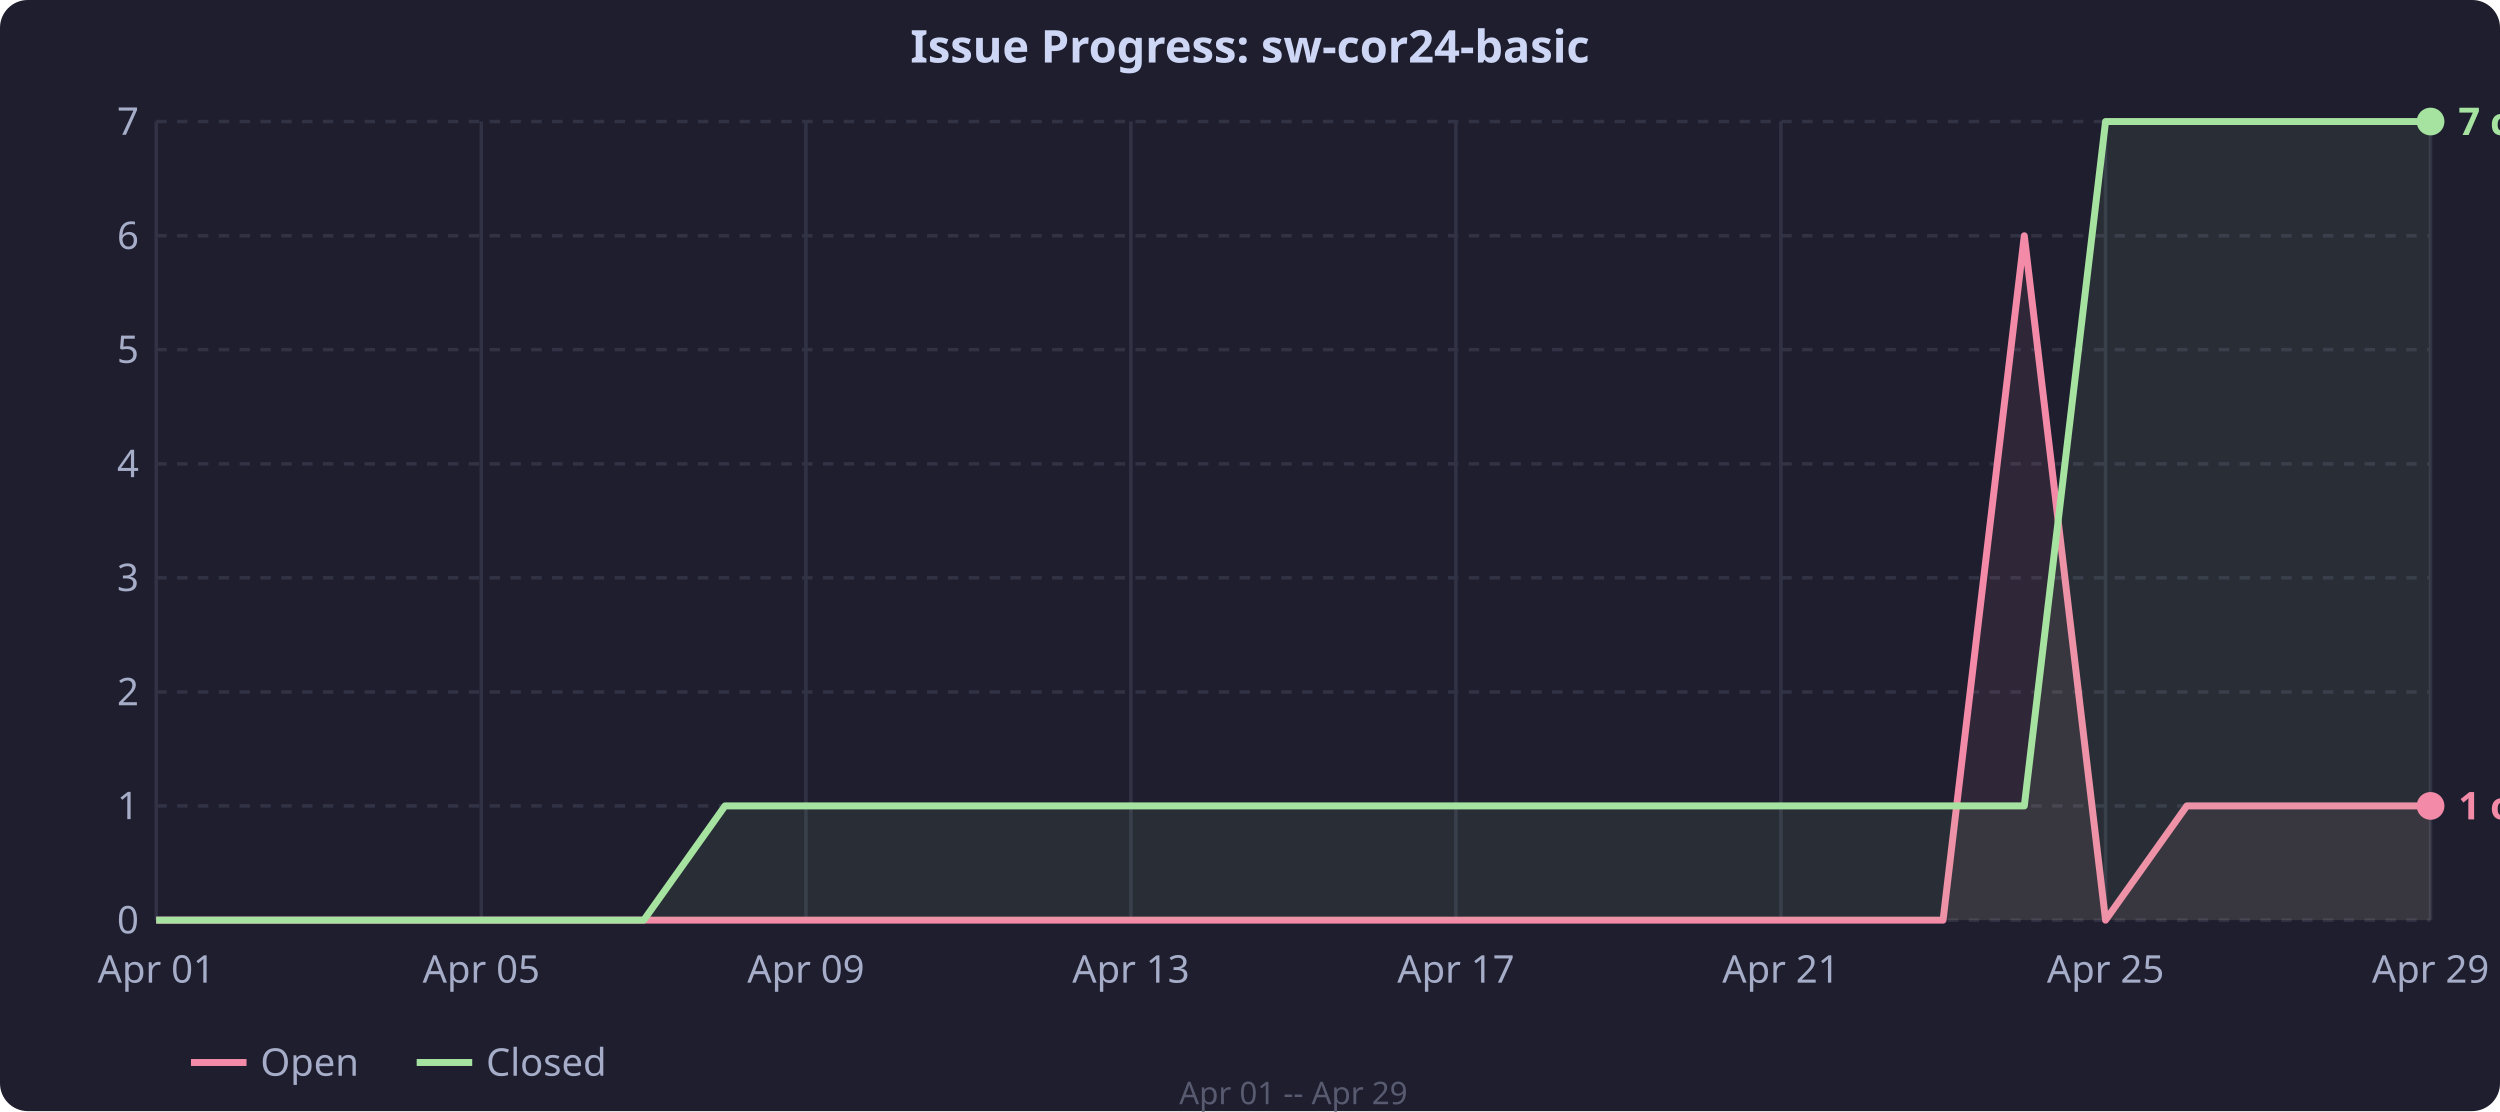
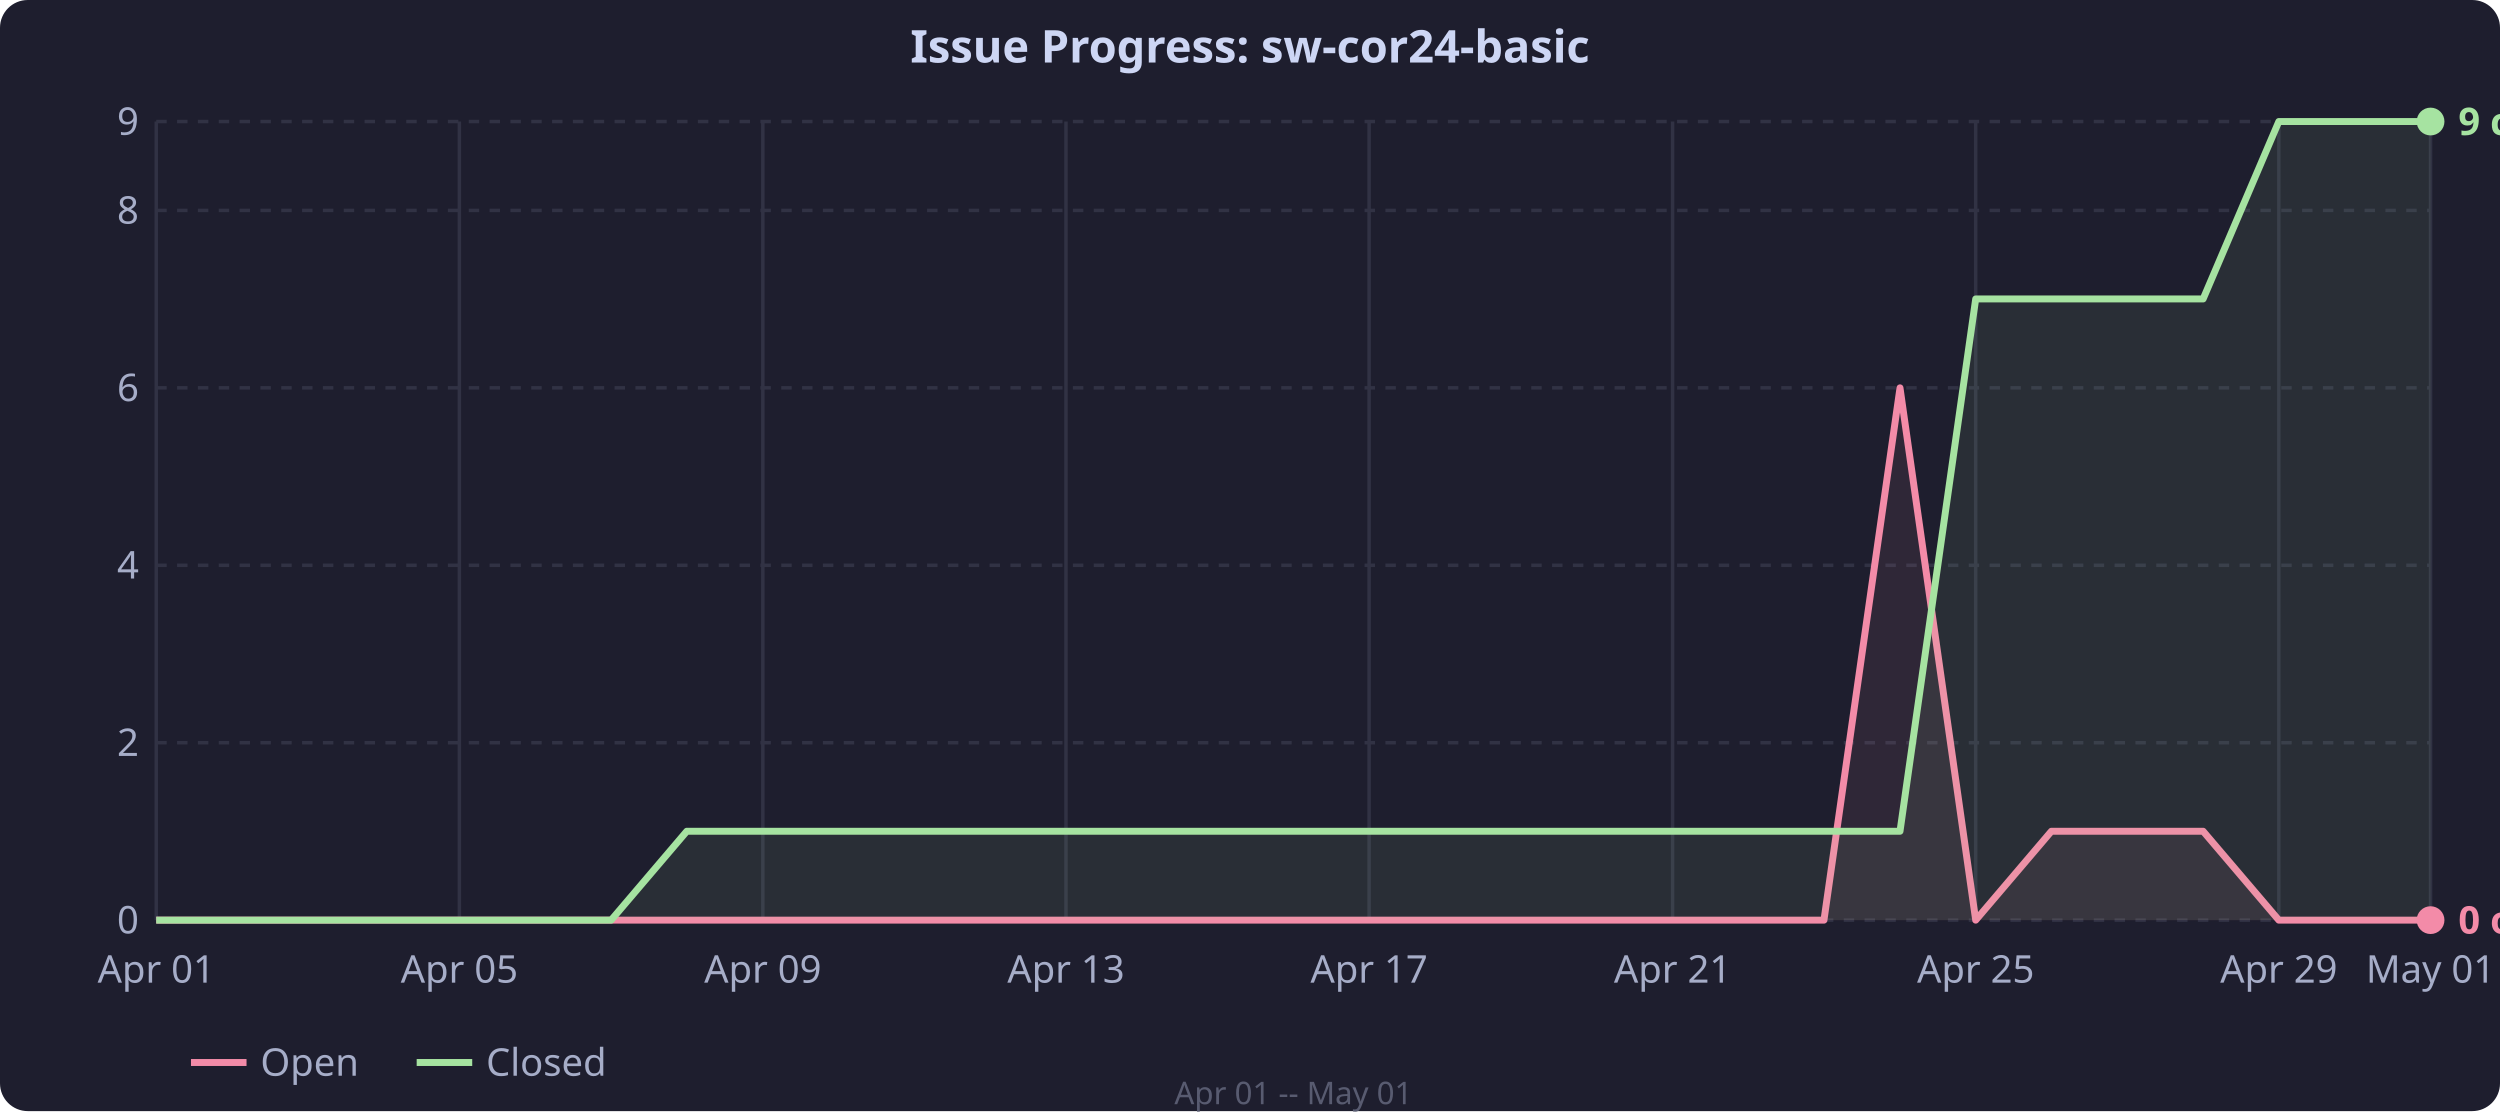
<svg xmlns="http://www.w3.org/2000/svg" viewBox="0 0 720 320" style="font-family: system-ui, sans-serif; font-size: 11px; color: #cdd6f4;">
  <rect width="720" height="320" fill="#1e1e2e" rx="8" />
  <line x1="45" y1="265.0" x2="700" y2="265.0" stroke="#313244" stroke-dasharray="3,3" />
  <text x="40" y="265.0" fill="#a6adc8" text-anchor="end" dominant-baseline="middle">0</text>
-   <line x1="45" y1="232.1" x2="700" y2="232.1" stroke="#313244" stroke-dasharray="3,3" />
-   <text x="40" y="232.1" fill="#a6adc8" text-anchor="end" dominant-baseline="middle">1</text>
-   <line x1="45" y1="199.3" x2="700" y2="199.3" stroke="#313244" stroke-dasharray="3,3" />
-   <text x="40" y="199.3" fill="#a6adc8" text-anchor="end" dominant-baseline="middle">2</text>
-   <line x1="45" y1="166.4" x2="700" y2="166.4" stroke="#313244" stroke-dasharray="3,3" />
-   <text x="40" y="166.4" fill="#a6adc8" text-anchor="end" dominant-baseline="middle">3</text>
-   <line x1="45" y1="133.6" x2="700" y2="133.6" stroke="#313244" stroke-dasharray="3,3" />
-   <text x="40" y="133.6" fill="#a6adc8" text-anchor="end" dominant-baseline="middle">4</text>
-   <line x1="45" y1="100.7" x2="700" y2="100.7" stroke="#313244" stroke-dasharray="3,3" />
-   <text x="40" y="100.7" fill="#a6adc8" text-anchor="end" dominant-baseline="middle">5</text>
-   <line x1="45" y1="67.9" x2="700" y2="67.9" stroke="#313244" stroke-dasharray="3,3" />
-   <text x="40" y="67.9" fill="#a6adc8" text-anchor="end" dominant-baseline="middle">6</text>
+   <line x1="45" y1="213.9" x2="700" y2="213.9" stroke="#313244" stroke-dasharray="3,3" />
+   <text x="40" y="213.9" fill="#a6adc8" text-anchor="end" dominant-baseline="middle">2</text>
+   <line x1="45" y1="162.8" x2="700" y2="162.8" stroke="#313244" stroke-dasharray="3,3" />
+   <text x="40" y="162.8" fill="#a6adc8" text-anchor="end" dominant-baseline="middle">4</text>
+   <line x1="45" y1="111.7" x2="700" y2="111.7" stroke="#313244" stroke-dasharray="3,3" />
+   <text x="40" y="111.7" fill="#a6adc8" text-anchor="end" dominant-baseline="middle">6</text>
+   <line x1="45" y1="60.6" x2="700" y2="60.6" stroke="#313244" stroke-dasharray="3,3" />
+   <text x="40" y="60.6" fill="#a6adc8" text-anchor="end" dominant-baseline="middle">8</text>
  <line x1="45" y1="35.0" x2="700" y2="35.0" stroke="#313244" stroke-dasharray="3,3" />
-   <text x="40" y="35.0" fill="#a6adc8" text-anchor="end" dominant-baseline="middle">7</text>
+   <text x="40" y="35.0" fill="#a6adc8" text-anchor="end" dominant-baseline="middle">9</text>
  <text x="45.0" y="283" fill="#a6adc8" text-anchor="middle">Apr 01</text>
  <line x1="45.0" y1="35" x2="45.0" y2="265" stroke="#313244" />
-   <text x="138.6" y="283" fill="#a6adc8" text-anchor="middle">Apr 05</text>
-   <line x1="138.6" y1="35" x2="138.6" y2="265" stroke="#313244" />
-   <text x="232.1" y="283" fill="#a6adc8" text-anchor="middle">Apr 09</text>
-   <line x1="232.1" y1="35" x2="232.1" y2="265" stroke="#313244" />
-   <text x="325.7" y="283" fill="#a6adc8" text-anchor="middle">Apr 13</text>
-   <line x1="325.7" y1="35" x2="325.7" y2="265" stroke="#313244" />
-   <text x="419.3" y="283" fill="#a6adc8" text-anchor="middle">Apr 17</text>
-   <line x1="419.3" y1="35" x2="419.3" y2="265" stroke="#313244" />
-   <text x="512.9" y="283" fill="#a6adc8" text-anchor="middle">Apr 21</text>
-   <line x1="512.9" y1="35" x2="512.9" y2="265" stroke="#313244" />
-   <text x="606.4" y="283" fill="#a6adc8" text-anchor="middle">Apr 25</text>
-   <line x1="606.4" y1="35" x2="606.4" y2="265" stroke="#313244" />
-   <text x="700.0" y="283" fill="#a6adc8" text-anchor="middle">Apr 29</text>
+   <text x="132.3" y="283" fill="#a6adc8" text-anchor="middle">Apr 05</text>
+   <line x1="132.3" y1="35" x2="132.3" y2="265" stroke="#313244" />
+   <text x="219.7" y="283" fill="#a6adc8" text-anchor="middle">Apr 09</text>
+   <line x1="219.7" y1="35" x2="219.7" y2="265" stroke="#313244" />
+   <text x="307.0" y="283" fill="#a6adc8" text-anchor="middle">Apr 13</text>
+   <line x1="307.0" y1="35" x2="307.0" y2="265" stroke="#313244" />
+   <text x="394.3" y="283" fill="#a6adc8" text-anchor="middle">Apr 17</text>
+   <line x1="394.3" y1="35" x2="394.3" y2="265" stroke="#313244" />
+   <text x="481.7" y="283" fill="#a6adc8" text-anchor="middle">Apr 21</text>
+   <line x1="481.7" y1="35" x2="481.7" y2="265" stroke="#313244" />
+   <text x="569.0" y="283" fill="#a6adc8" text-anchor="middle">Apr 25</text>
+   <line x1="569.0" y1="35" x2="569.0" y2="265" stroke="#313244" />
+   <text x="656.3" y="283" fill="#a6adc8" text-anchor="middle">Apr 29</text>
+   <line x1="656.3" y1="35" x2="656.3" y2="265" stroke="#313244" />
+   <text x="700.0" y="283" fill="#a6adc8" text-anchor="middle">May 01</text>
  <line x1="700.0" y1="35" x2="700.0" y2="265" stroke="#313244" />
-   <polygon fill="rgba(243,139,168,0.08)" points="45.0,265.0 68.4,265.0 91.8,265.0 115.2,265.0 138.6,265.0 162.0,265.0 185.4,265.0 208.8,265.0 232.1,265.0 255.5,265.0 278.9,265.0 302.3,265.0 325.7,265.0 349.1,265.0 372.5,265.0 395.9,265.0 419.3,265.0 442.7,265.0 466.1,265.0 489.5,265.0 512.9,265.0 536.2,265.0 559.6,265.0 583.0,67.9 606.4,265.0 629.8,232.1 653.2,232.1 676.6,232.1 700.0,232.1 700.0,265.0 45.0,265.0" />
-   <polyline fill="none" stroke="#f38ba8" stroke-width="2" stroke-linejoin="round" points="45.0,265.0 68.4,265.0 91.8,265.0 115.2,265.0 138.6,265.0 162.0,265.0 185.4,265.0 208.8,265.0 232.1,265.0 255.5,265.0 278.9,265.0 302.3,265.0 325.7,265.0 349.1,265.0 372.5,265.0 395.9,265.0 419.3,265.0 442.7,265.0 466.1,265.0 489.5,265.0 512.9,265.0 536.2,265.0 559.6,265.0 583.0,67.9 606.4,265.0 629.8,232.1 653.2,232.1 676.6,232.1 700.0,232.1" />
-   <polygon fill="rgba(166,227,161,0.08)" points="45.0,265.0 68.4,265.0 91.8,265.0 115.2,265.0 138.6,265.0 162.0,265.0 185.4,265.0 208.8,232.1 232.1,232.1 255.5,232.1 278.9,232.1 302.3,232.1 325.7,232.1 349.1,232.1 372.5,232.1 395.9,232.1 419.3,232.1 442.7,232.1 466.1,232.1 489.5,232.1 512.9,232.1 536.2,232.1 559.6,232.1 583.0,232.1 606.4,35.0 629.8,35.0 653.2,35.0 676.6,35.0 700.0,35.0 700.0,265.0 45.0,265.0" />
-   <polyline fill="none" stroke="#a6e3a1" stroke-width="2" stroke-linejoin="round" points="45.0,265.0 68.4,265.0 91.8,265.0 115.2,265.0 138.6,265.0 162.0,265.0 185.4,265.0 208.8,232.1 232.1,232.1 255.5,232.1 278.9,232.1 302.3,232.1 325.7,232.1 349.1,232.1 372.5,232.1 395.9,232.1 419.3,232.1 442.7,232.1 466.1,232.1 489.5,232.1 512.9,232.1 536.2,232.1 559.6,232.1 583.0,232.1 606.4,35.0 629.8,35.0 653.2,35.0 676.6,35.0 700.0,35.0" />
-   <circle cx="700.0" cy="232.1" r="4" fill="#f38ba8" />
+   <polygon fill="rgba(243,139,168,0.08)" points="45.0,265.0 66.8,265.0 88.7,265.0 110.5,265.0 132.3,265.0 154.2,265.0 176.0,265.0 197.8,265.0 219.7,265.0 241.5,265.0 263.3,265.0 285.2,265.0 307.0,265.0 328.8,265.0 350.7,265.0 372.5,265.0 394.3,265.0 416.2,265.0 438.0,265.0 459.8,265.0 481.7,265.0 503.5,265.0 525.3,265.0 547.2,111.7 569.0,265.0 590.8,239.4 612.7,239.4 634.5,239.4 656.3,265.0 678.2,265.0 700.0,265.0 700.0,265.0 45.0,265.0" />
+   <polyline fill="none" stroke="#f38ba8" stroke-width="2" stroke-linejoin="round" points="45.0,265.0 66.8,265.0 88.7,265.0 110.5,265.0 132.3,265.0 154.2,265.0 176.0,265.0 197.8,265.0 219.7,265.0 241.5,265.0 263.3,265.0 285.2,265.0 307.0,265.0 328.8,265.0 350.7,265.0 372.5,265.0 394.3,265.0 416.2,265.0 438.0,265.0 459.8,265.0 481.7,265.0 503.5,265.0 525.3,265.0 547.2,111.7 569.0,265.0 590.8,239.4 612.7,239.4 634.5,239.4 656.3,265.0 678.2,265.0 700.0,265.0" />
+   <polygon fill="rgba(166,227,161,0.08)" points="45.0,265.0 66.8,265.0 88.7,265.0 110.5,265.0 132.3,265.0 154.2,265.0 176.0,265.0 197.8,239.4 219.7,239.4 241.5,239.4 263.3,239.4 285.2,239.4 307.0,239.4 328.8,239.4 350.7,239.4 372.5,239.4 394.3,239.4 416.2,239.4 438.0,239.4 459.8,239.4 481.7,239.4 503.5,239.4 525.3,239.4 547.2,239.4 569.0,86.1 590.8,86.1 612.7,86.1 634.5,86.1 656.3,35.0 678.2,35.0 700.0,35.0 700.0,265.0 45.0,265.0" />
+   <polyline fill="none" stroke="#a6e3a1" stroke-width="2" stroke-linejoin="round" points="45.0,265.0 66.8,265.0 88.7,265.0 110.5,265.0 132.3,265.0 154.2,265.0 176.0,265.0 197.8,239.4 219.7,239.4 241.5,239.4 263.3,239.4 285.2,239.4 307.0,239.4 328.8,239.4 350.7,239.4 372.5,239.4 394.3,239.4 416.2,239.4 438.0,239.4 459.8,239.4 481.7,239.4 503.5,239.4 525.3,239.4 547.2,239.4 569.0,86.1 590.8,86.1 612.7,86.1 634.5,86.1 656.3,35.0 678.2,35.0 700.0,35.0" />
+   <circle cx="700.0" cy="265.0" r="4" fill="#f38ba8" />
  <circle cx="700.0" cy="35.0" r="4" fill="#a6e3a1" />
-   <text x="708.0" y="232.1" fill="#f38ba8" text-anchor="start" dominant-baseline="middle" font-size="11px" font-weight="600">1 open</text>
-   <text x="708.0" y="35.0" fill="#a6e3a1" text-anchor="start" dominant-baseline="middle" font-size="11px" font-weight="600">7 closed</text>
+   <text x="708.0" y="265.0" fill="#f38ba8" text-anchor="start" dominant-baseline="middle" font-size="11px" font-weight="600">0 open</text>
+   <text x="708.0" y="35.0" fill="#a6e3a1" text-anchor="start" dominant-baseline="middle" font-size="11px" font-weight="600">9 closed</text>
  <text x="360" y="18" fill="#cdd6f4" text-anchor="middle" font-size="13px" font-weight="600">Issue Progress: sw-cor24-basic</text>
  <line x1="55" y1="306" x2="71" y2="306" stroke="#f38ba8" stroke-width="2" />
  <text x="75" y="306" fill="#a6adc8" dominant-baseline="middle">Open</text>
  <line x1="120" y1="306" x2="136" y2="306" stroke="#a6e3a1" stroke-width="2" />
  <text x="140" y="306" fill="#a6adc8" dominant-baseline="middle">Closed</text>
-   <text x="372.5" y="318" fill="#585b70" text-anchor="middle" font-size="9px">Apr 01 -- Apr 29</text>
+   <text x="372.5" y="318" fill="#585b70" text-anchor="middle" font-size="9px">Apr 01 -- May 01</text>
</svg>
